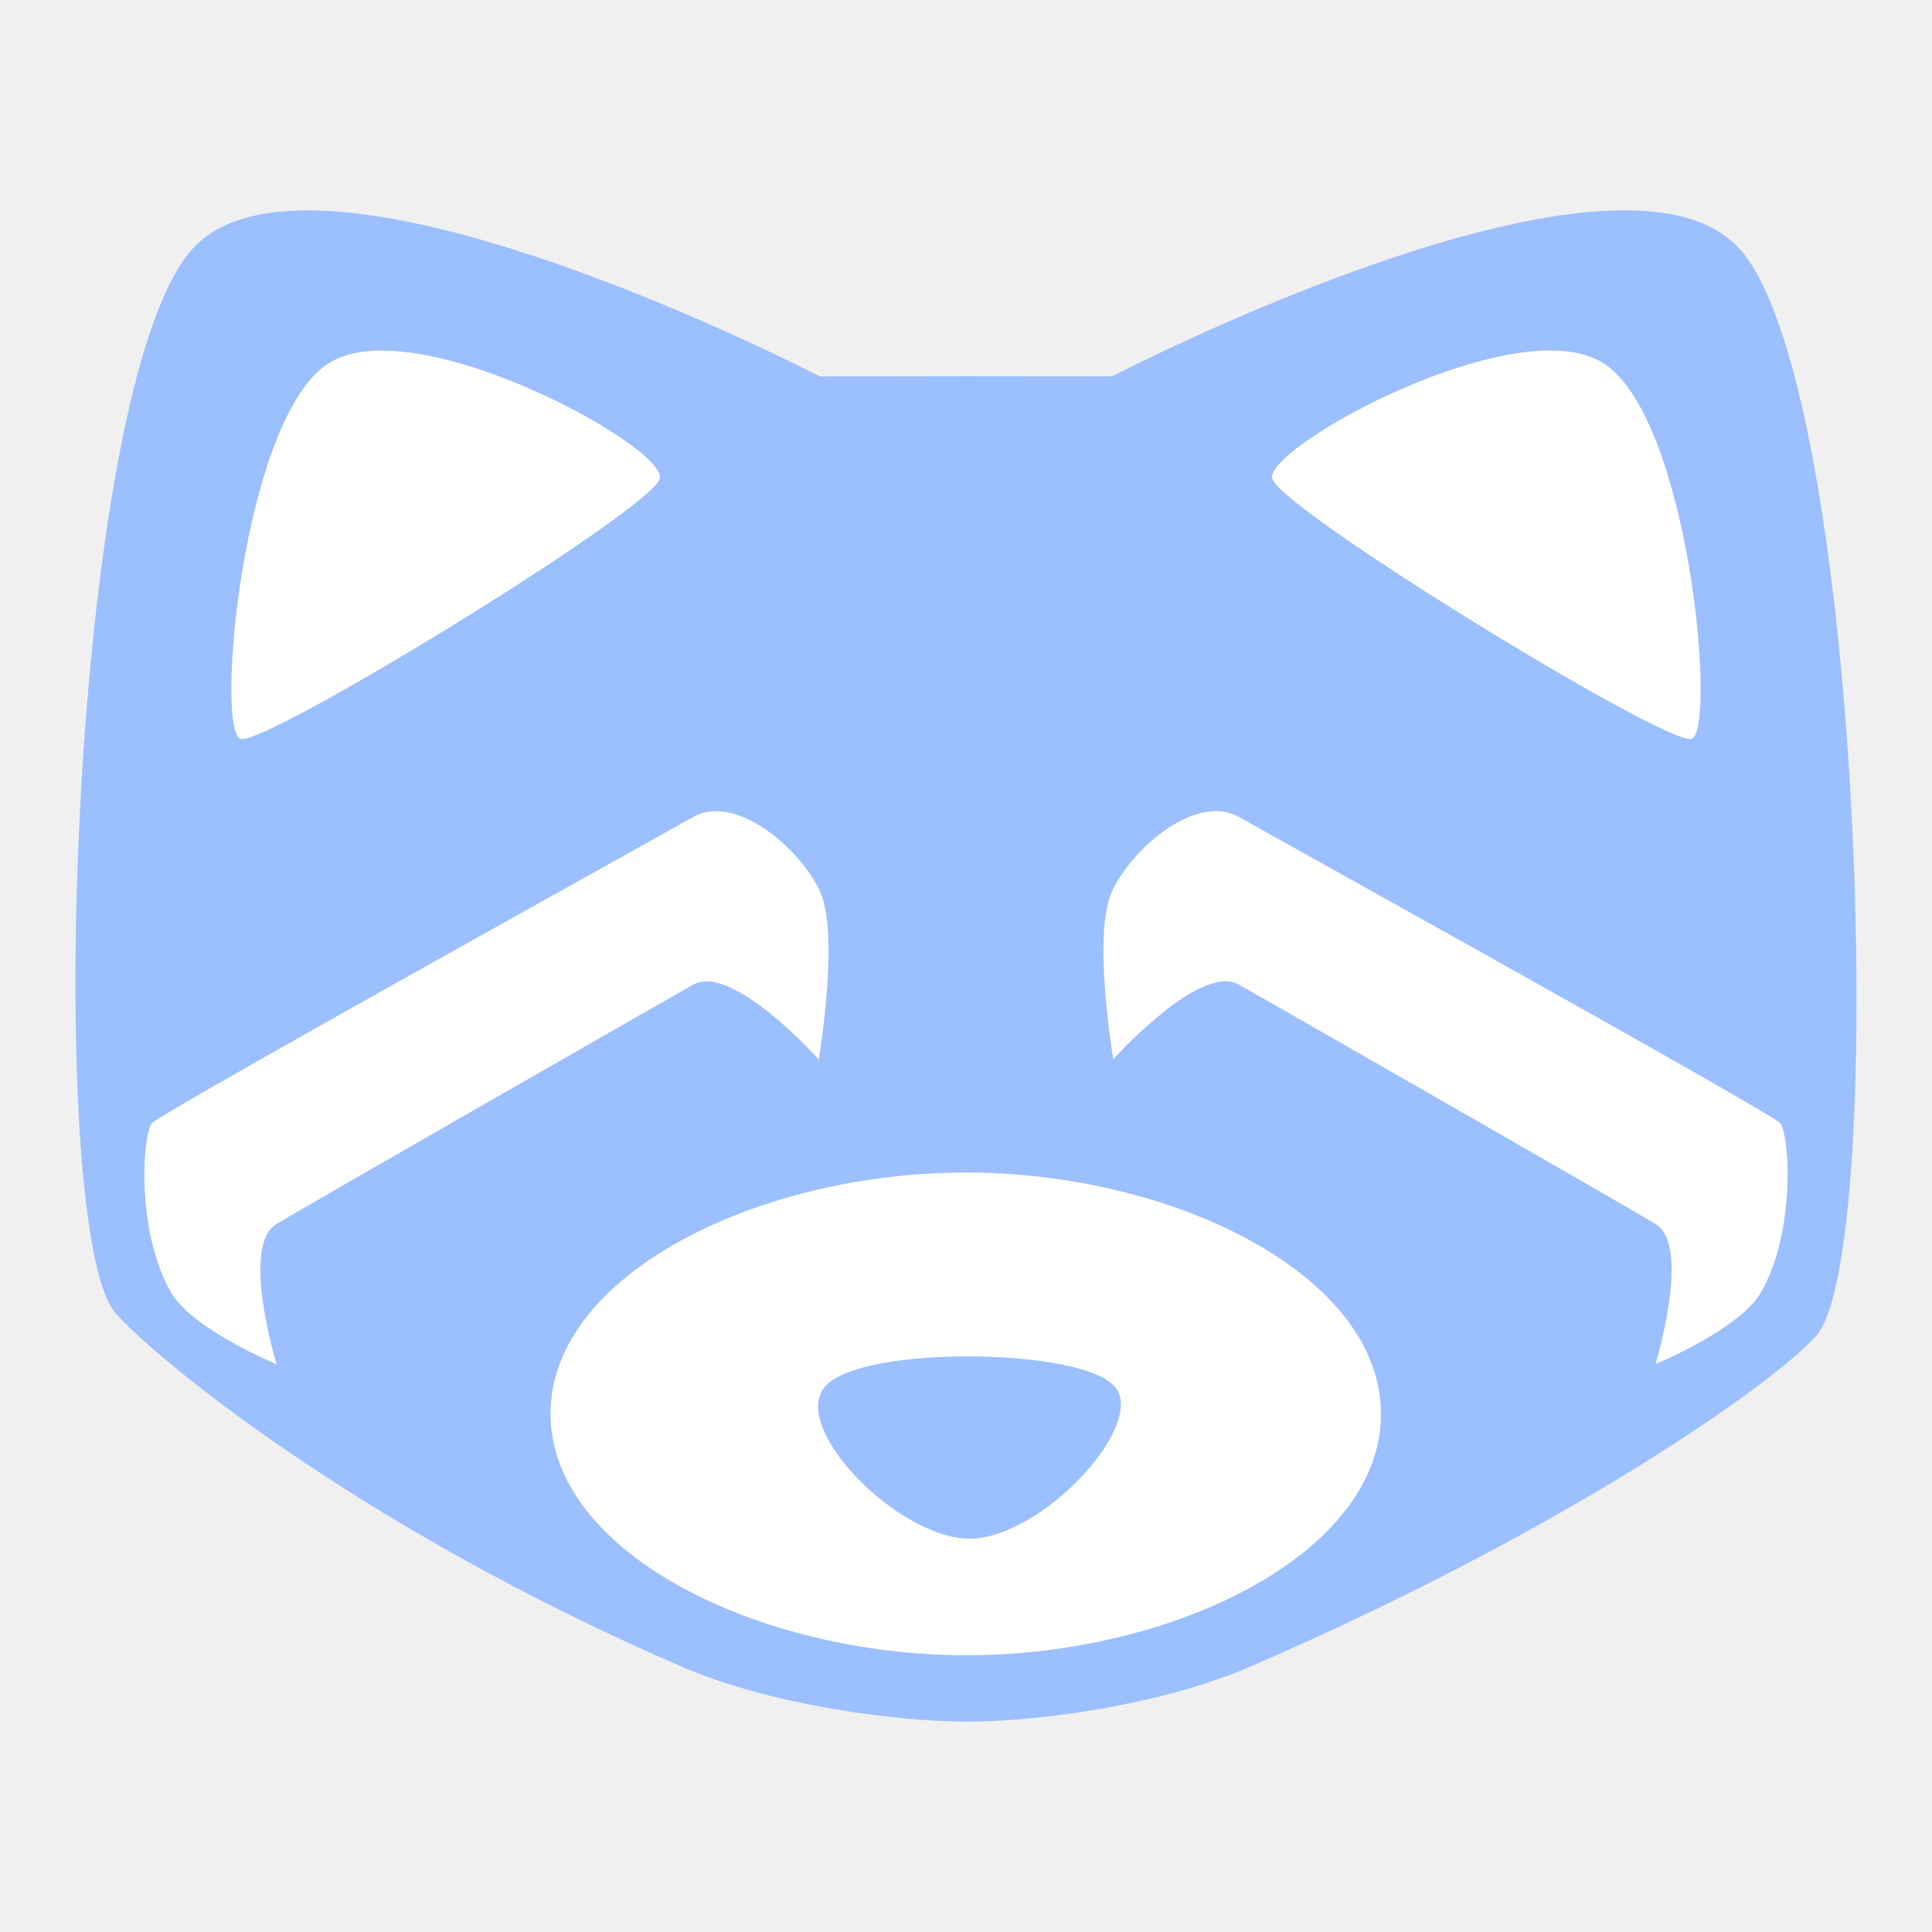
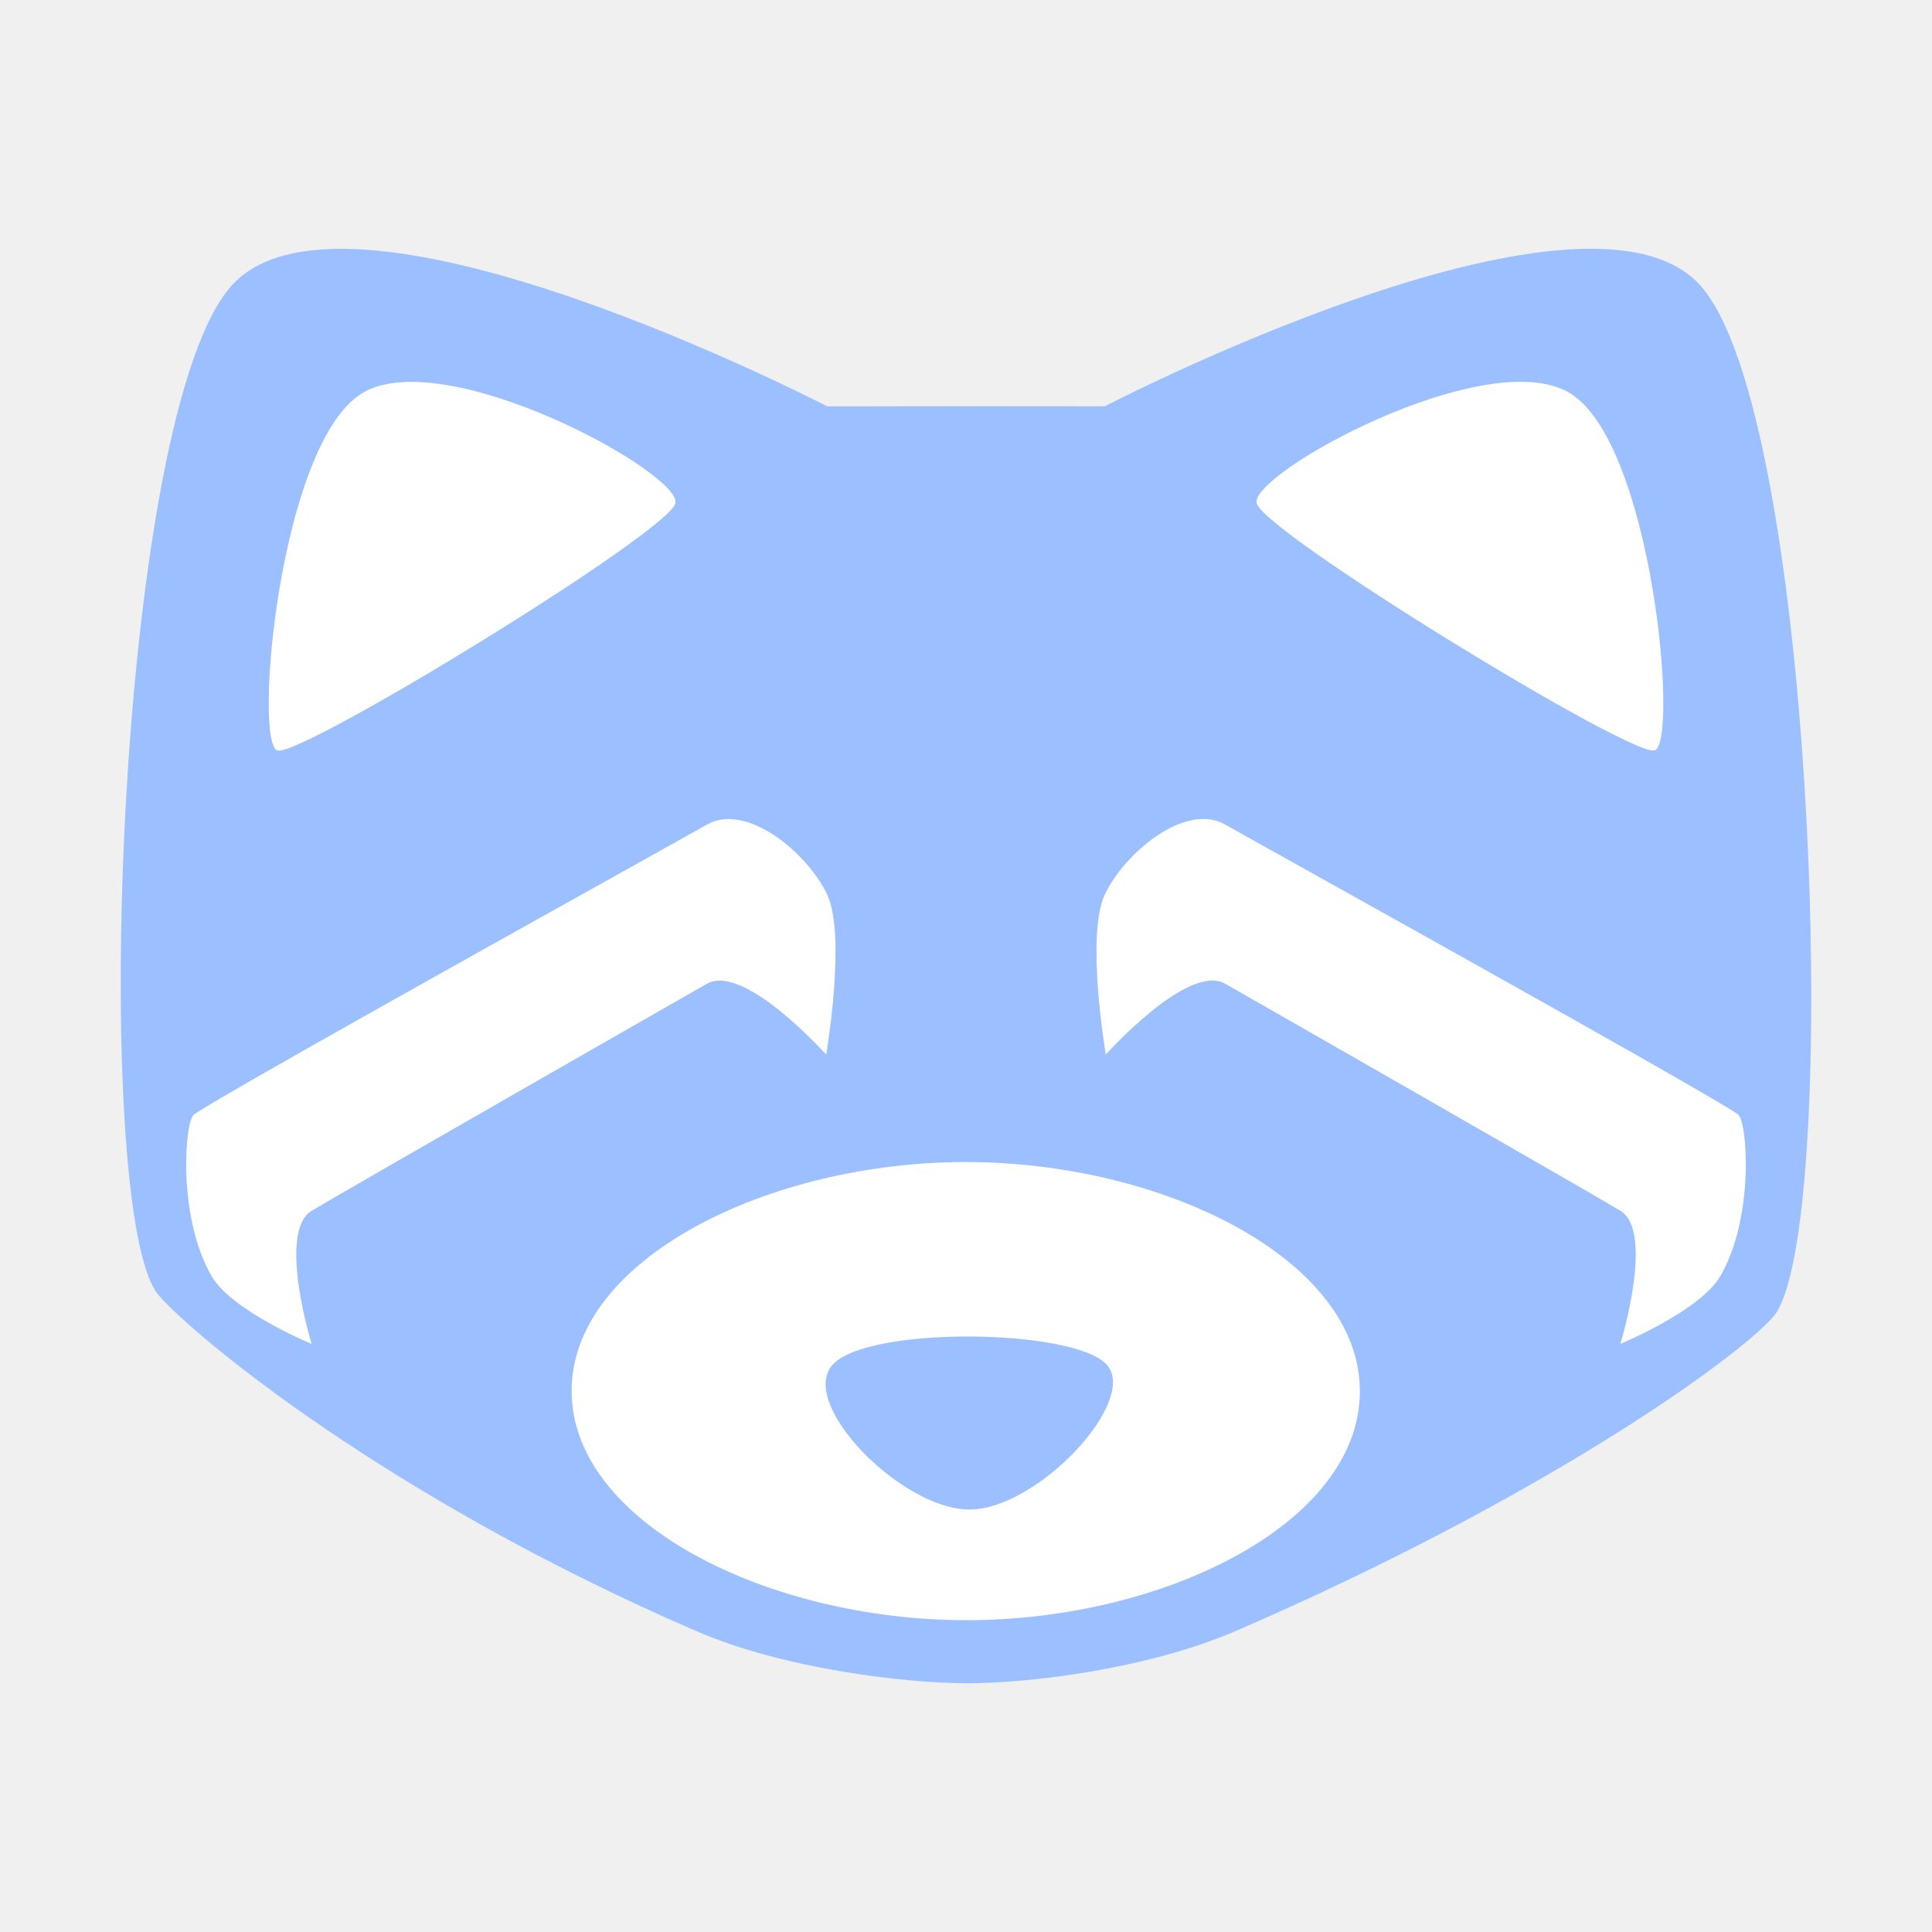
<svg xmlns="http://www.w3.org/2000/svg" version="1.1" id="svg2" viewBox="0 0 192 192" height="192" width="192">
  <defs id="defs4" />
  <g transform="translate(0,-860.3622)" id="layer1">
-     <g id="g927" transform="matrix(0.2324979,0,0,0.2324979,191.1526,939.9129)">
+     <g id="g927" transform="matrix(0.220676,0,0,0.220676,186.3143,940.7493)">
      <path id="path888" style="fill:#ffffff;fill-opacity:1;stroke-width:8.478;stroke-linejoin:round;stroke-dashoffset:7.556;paint-order:stroke markers fill" d="m -142.296,-236.786 c -78.321,0.523 -207.468,67.548 -207.468,67.548 l -59.282,-0.058 -59.715,0.093 c 0,0 -203.375,-105.551 -254.471,-52.775 -51.097,52.776 -61.728,400.096 -32.126,434.008 15.433,17.68 98.244,86.787 230.648,143.979 36.902,15.94 88.209,22.201 115.665,22.28 27.455,0.079 78.332,-6.374 115.234,-22.313 132.404,-57.194 215.215,-117.104 230.648,-134.784 29.601,-33.912 18.969,-390.429 -32.126,-443.204 -10.379,-10.72 -27.041,-14.908 -47.005,-14.774 z" />
      <path style="fill:#9bbfff;fill-opacity:1;stroke-width:1.27" id="path23" fill="url(#paint0_linear)" d="m -45.757,228.759 c -16.209,18.569 -103.186,81.492 -242.249,141.562 -38.758,16.741 -92.194,23.518 -121.029,23.435 -28.837,-0.083 -82.723,-6.657 -121.481,-23.399 -139.063,-60.069 -226.04,-132.653 -242.249,-151.222 -31.091,-35.617 -19.924,-400.405 33.742,-455.836 53.666,-55.43 267.271,55.43 267.271,55.43 l 62.717,-0.098 62.265,0.061 c 0,0 213.606,-110.859 267.271,-55.429 53.666,55.429 64.832,429.878 33.742,465.495 z m -53.51,-255.072 c 11.191,-2.642 -0.757,-138.768 -38.242,-161.037 -37.487,-22.268 -144.392,36.505 -140.851,49.763 3.541,13.259 167.903,113.914 179.094,111.273 z M -681.008,-187.314 c -37.487,22.268 -49.433,158.395 -38.243,161.037 11.191,2.642 175.552,-98.013 179.094,-111.272 3.541,-13.26 -103.364,-72.033 -140.851,-49.765 z m -67.821,397.97 c -15.592,-26.403 -12.394,-69.943 -8.08,-73.046 10.289,-7.401 129.402,-73.839 192.915,-109.266 l 0.001,-0.001 c 19.527,-10.892 33.801,-18.852 38.037,-21.264 18.021,-10.256 45.533,13.037 54.205,31.594 8.672,18.556 -0.465,71.999 -0.465,71.999 0,0 -37.02,-41.428 -53.741,-31.912 -16.719,9.516 -162.397,92.86 -177.987,102.245 -15.591,9.385 0,59.968 0,59.968 0,0 -35.734,-14.816 -44.886,-30.316 z m 516.942,51.541 c -0.096,-59.493 -88.742,-103.169 -177.486,-103.169 -88.743,0 -177.583,43.676 -177.487,103.169 0.098,59.491 88.972,103.169 177.824,103.169 88.853,0 177.245,-43.677 177.148,-103.169 z m -175.827,53.322 c -30.789,0 -77.701,-48.151 -61.426,-65.411 16.275,-17.261 108.022,-16.06 123.104,0 15.081,16.059 -30.89,65.411 -61.678,65.411 z m 338.023,-104.898 c 15.592,-26.403 12.394,-69.943 8.08,-73.046 -10.289,-7.401 -129.4,-73.839 -192.915,-109.266 l -0.001,-0.001 c -19.527,-10.892 -33.8,-18.853 -38.038,-21.265 -18.019,-10.256 -45.533,13.038 -54.204,31.594 -8.672,18.558 0.463,72 0.463,72 0,0 37.02,-41.428 53.741,-31.912 16.721,9.515 162.397,92.859 177.988,102.245 15.589,9.384 0,59.968 0,59.968 0,0 35.733,-14.816 44.886,-30.316 z" clip-rule="evenodd" fill-rule="evenodd" />
    </g>
  </g>
  <style type="text/css" id="style853">
	.st0{fill:#FFFFFF;}
</style>
</svg>
